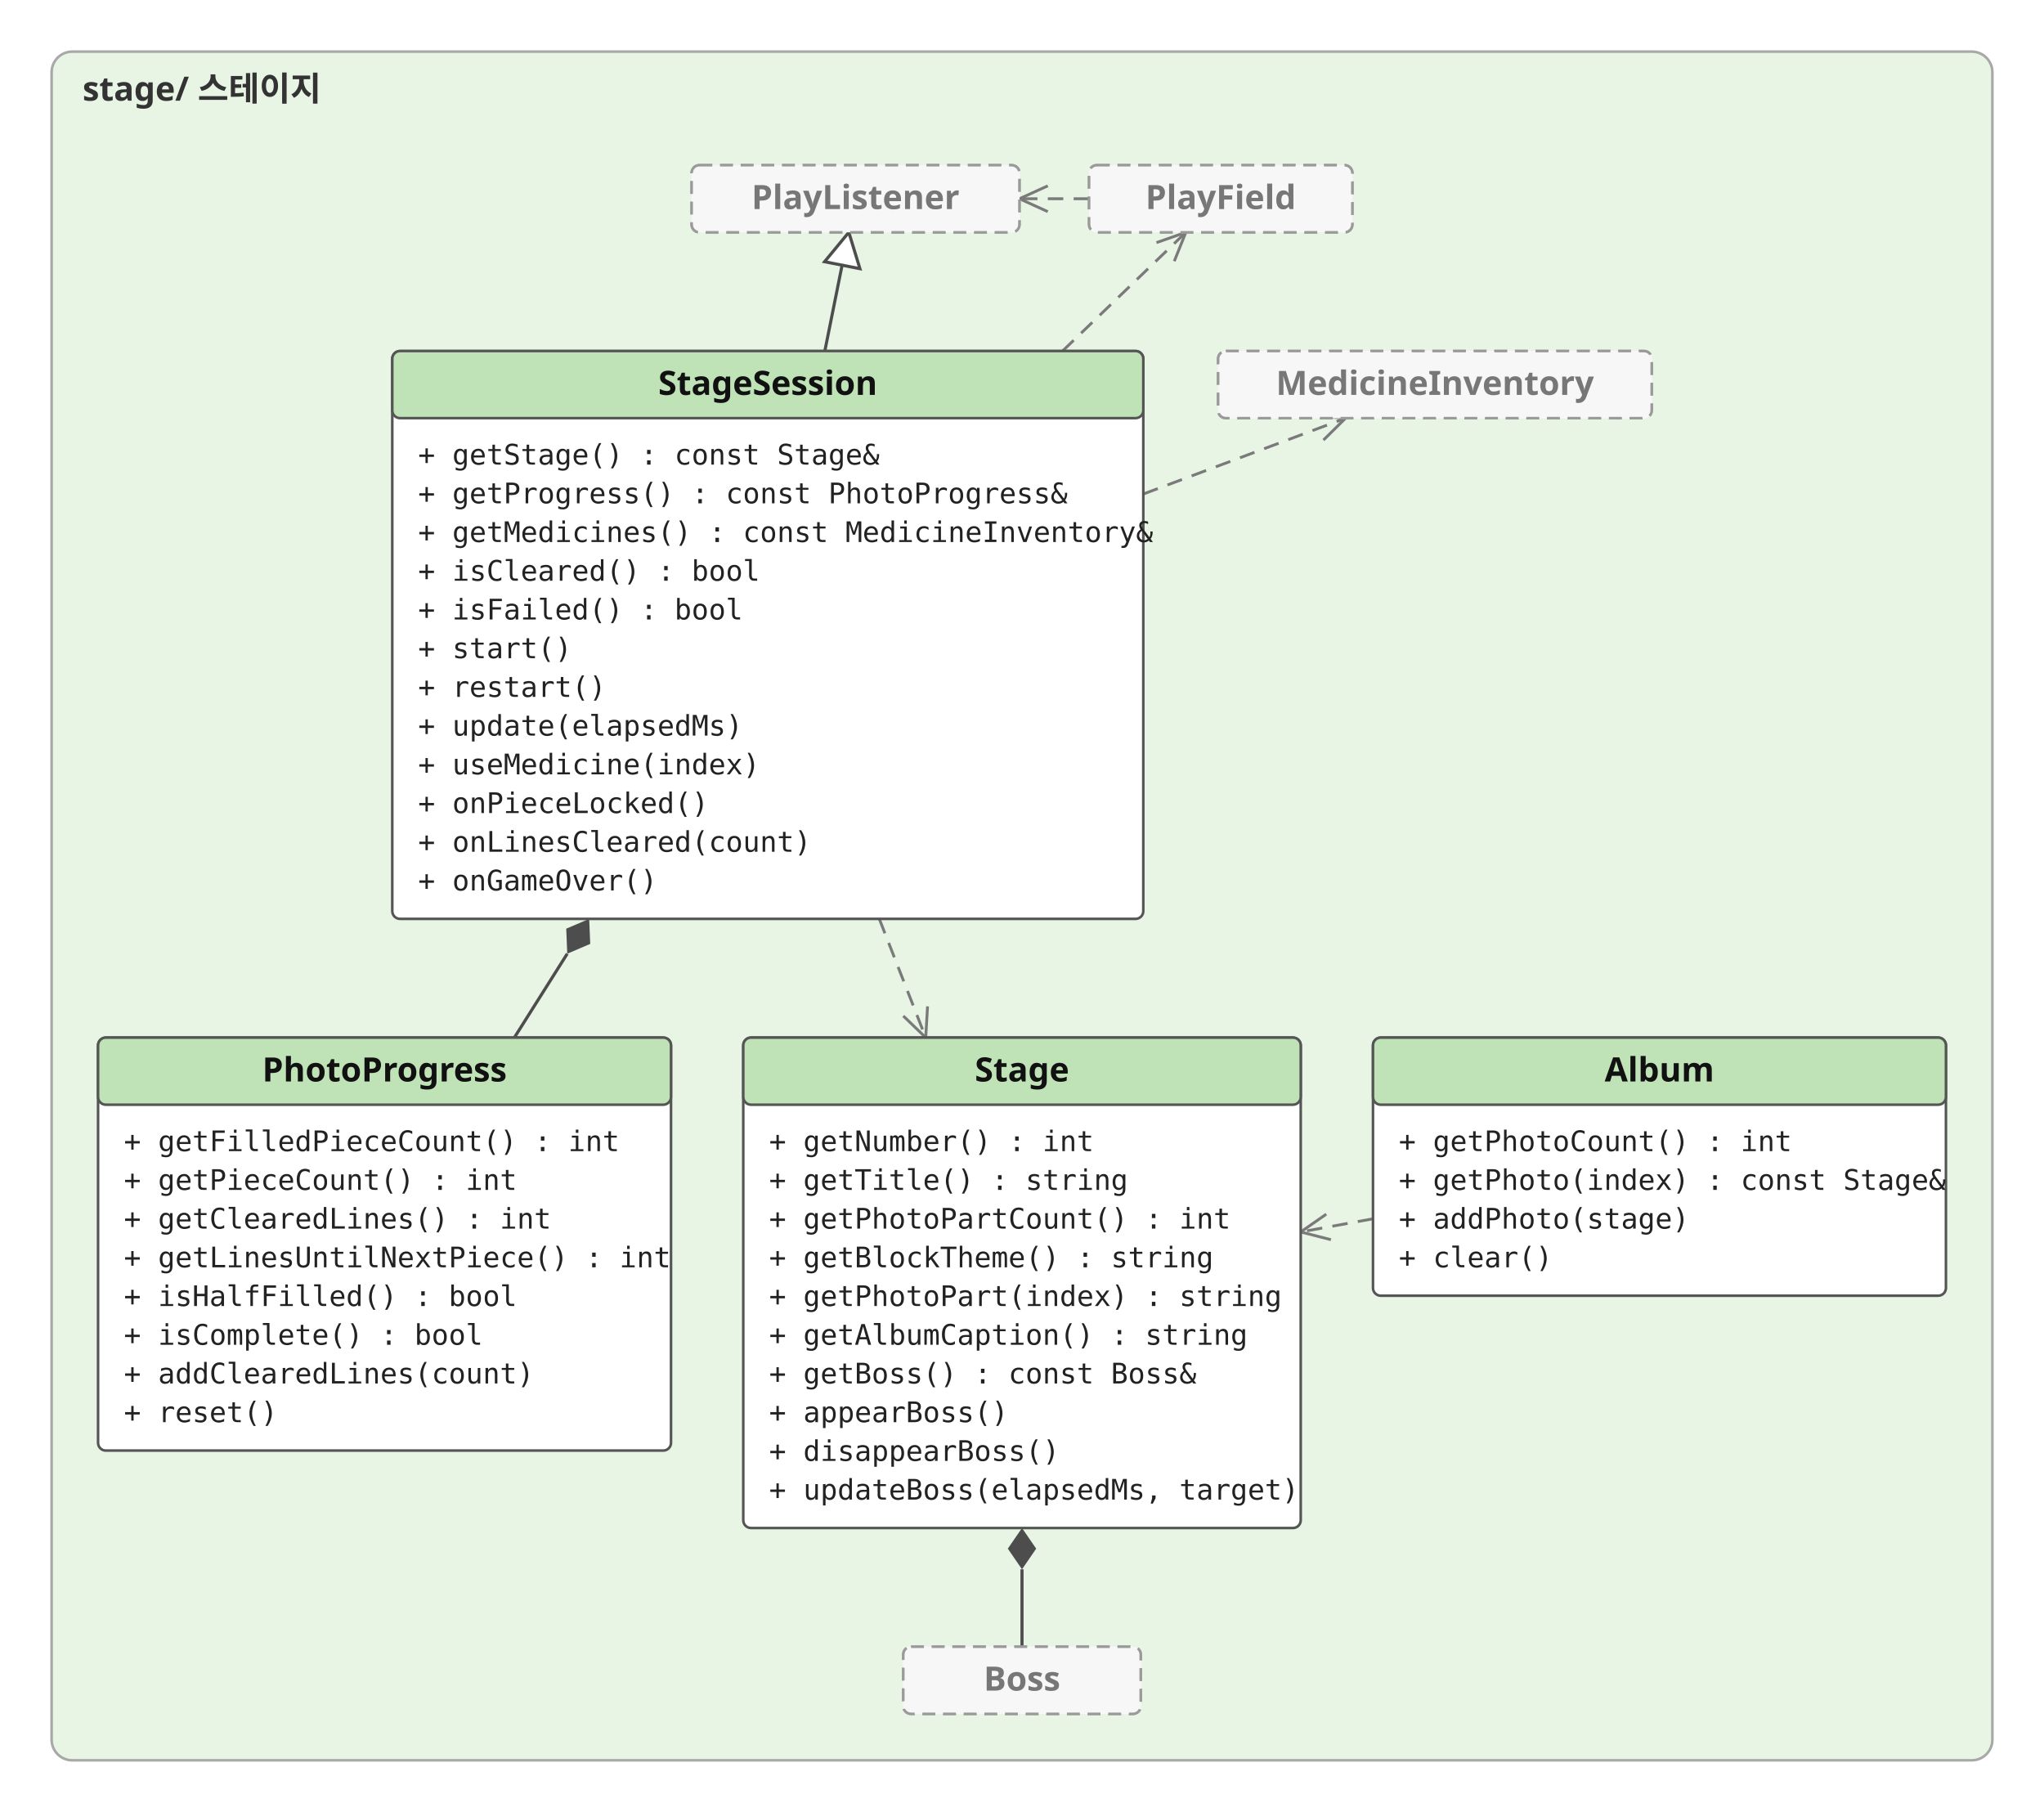
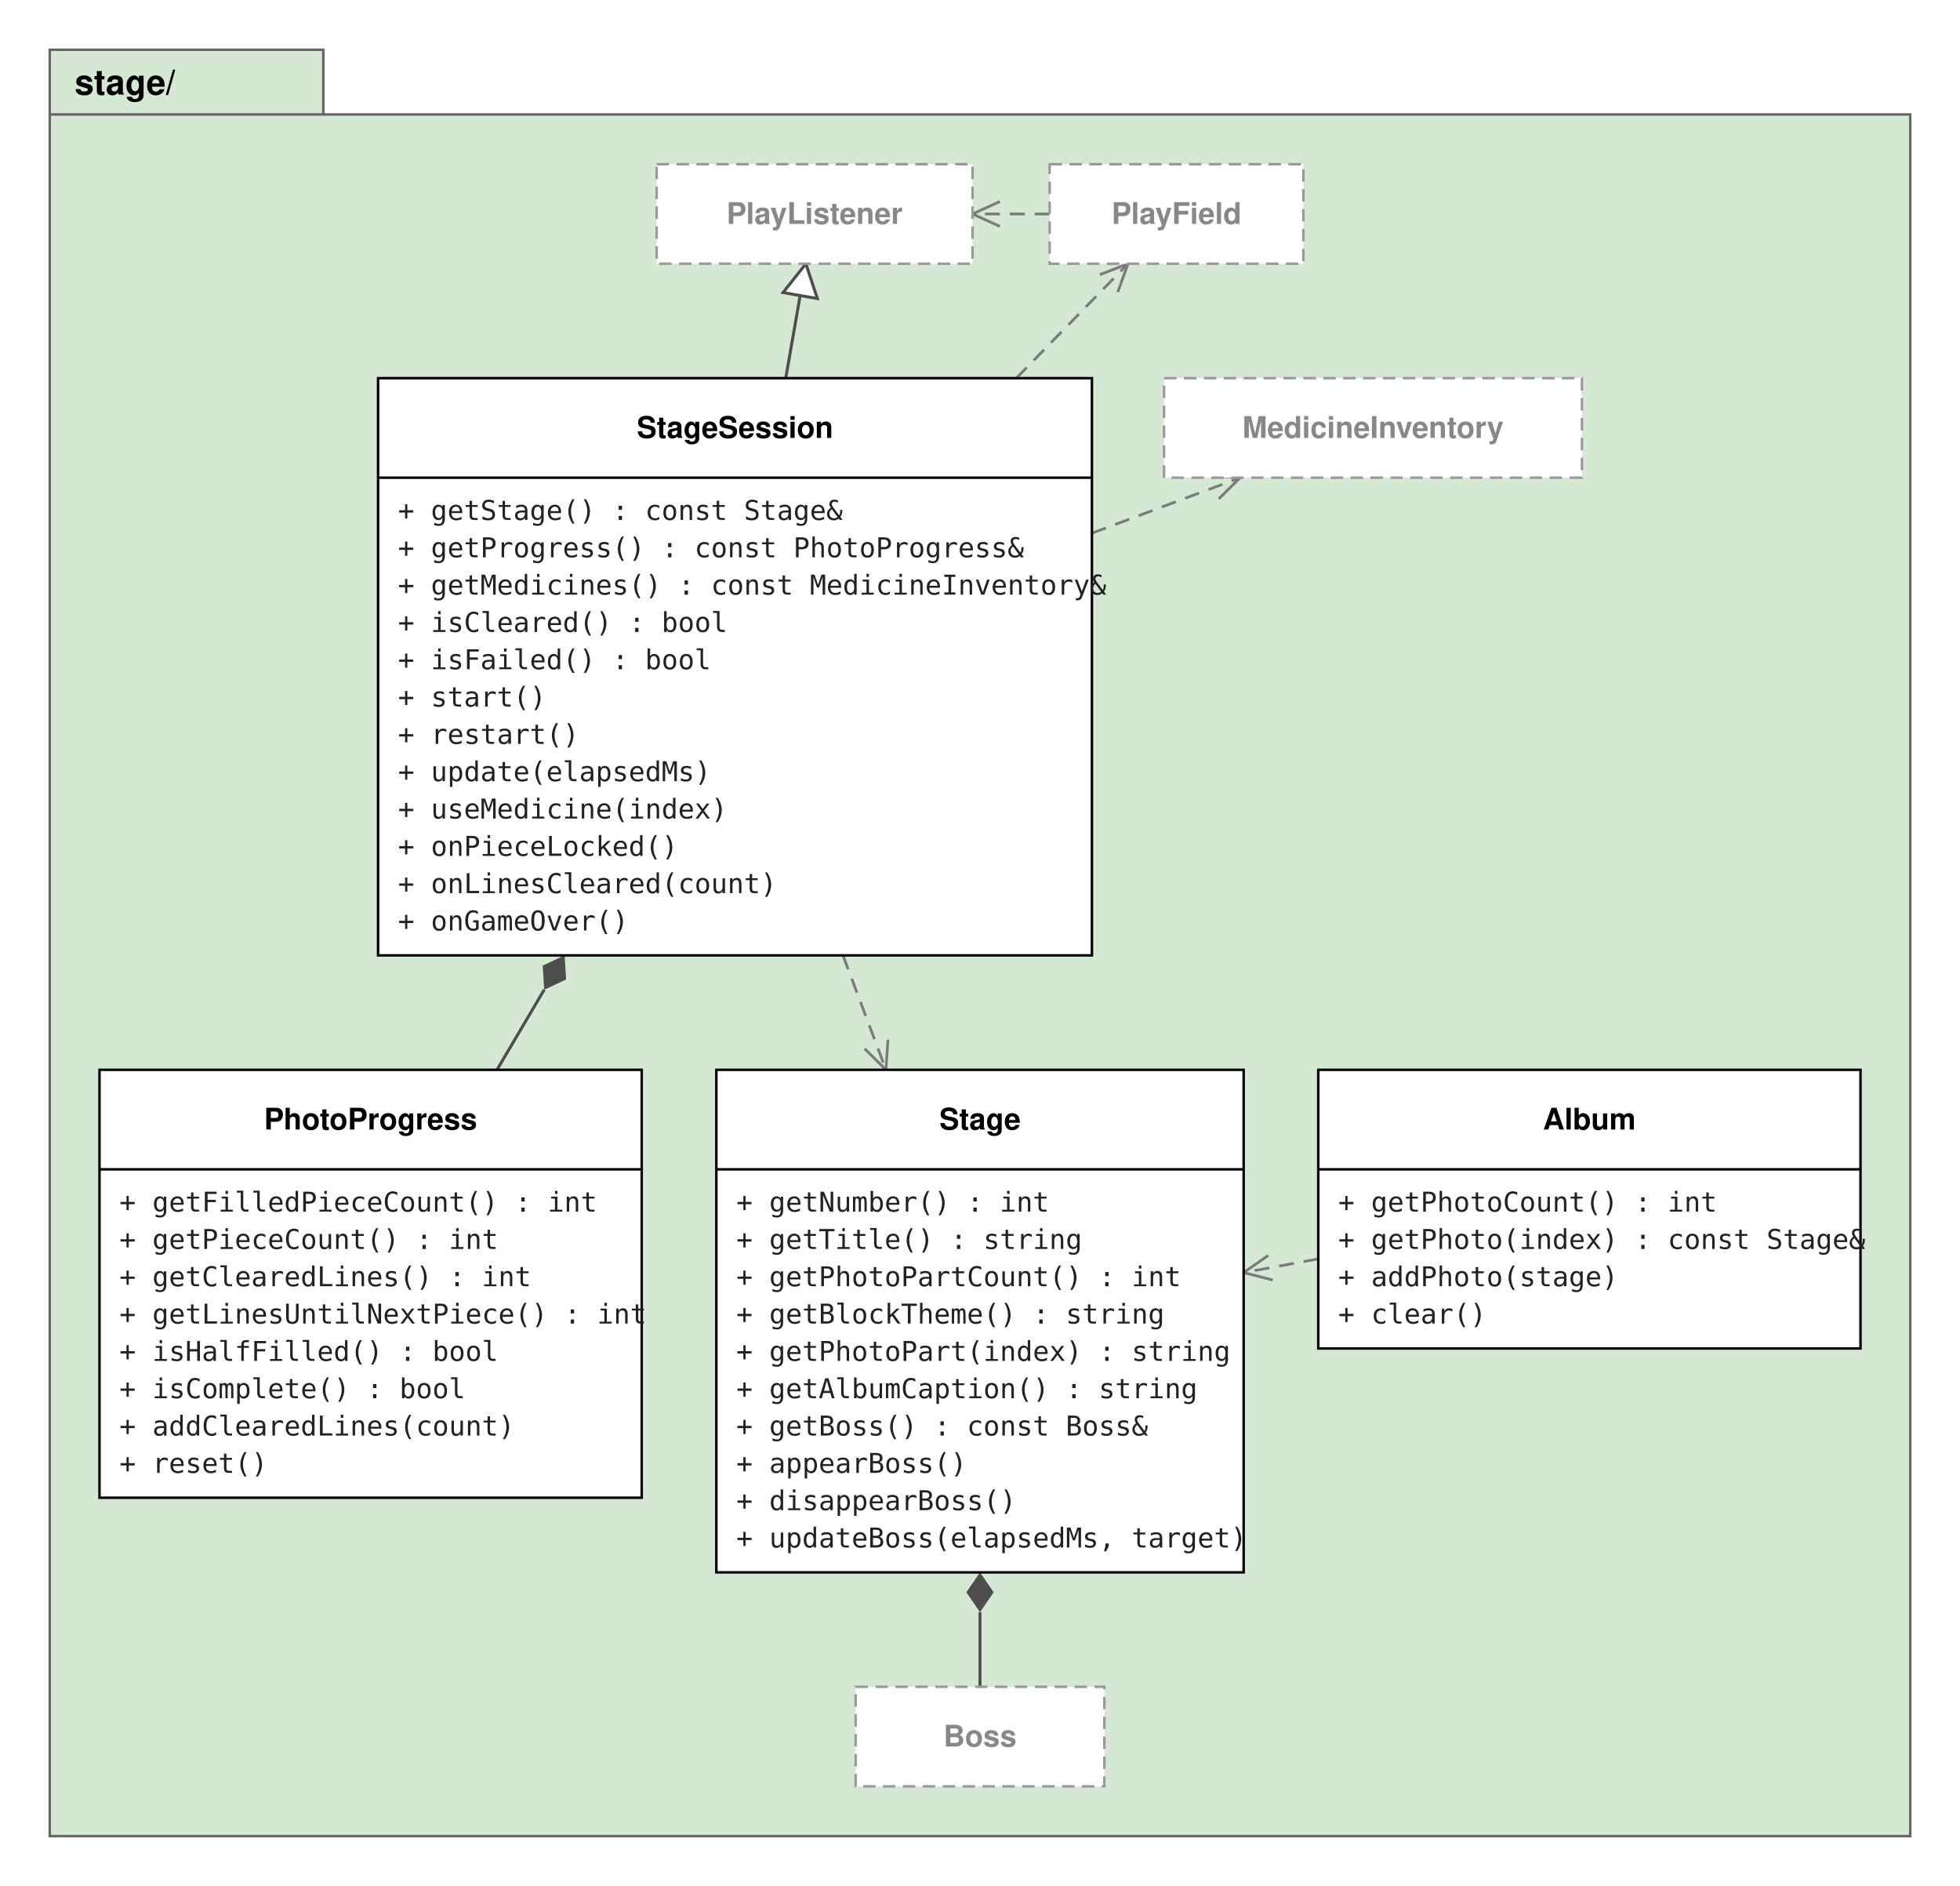
- <svg xmlns="http://www.w3.org/2000/svg" width="792" height="702" viewBox="-20 -20 792 702">
-   <rect x="-20" y="-20" width="792" height="702" fill="#ffffff" />
-   <rect x="0" y="0" width="752" height="662" rx="8" fill="#e8f5e5" stroke="#a8a8a8" />
-   <text x="12.0" y="19.0" font-family="'Malgun Gothic', 'Apple SD Gothic Neo', 'Noto Sans KR', sans-serif" font-size="13" font-weight="bold" font-style="normal" text-anchor="start" fill="#333">stage/  스테이지</text>
-   <line x1="299.6" y1="116.0" x2="306.3" y2="82.7" stroke="#4d4d4d" stroke-width="1.2" />
-   <polygon points="308.9,70.0 313.2,84.1 299.5,81.4" fill="#ffffff" stroke="#4d4d4d" stroke-width="1.2" />
-   <line x1="199.8" y1="349.5" x2="179.3" y2="382.0" stroke="#4d4d4d" stroke-width="1.2" />
-   <polygon points="208.3,336.0 199.4,339.8 199.8,349.5 208.7,345.7" fill="#4d4d4d" />
-   <line x1="376.0" y1="588.0" x2="376.0" y2="618.0" stroke="#4d4d4d" stroke-width="1.2" />
-   <polygon points="376.0,572.0 370.5,580.0 376.0,588.0 381.5,580.0" fill="#4d4d4d" />
-   <line x1="402.0" y1="57.0" x2="375.0" y2="57.0" stroke="#7a7a7a" stroke-width="1.1" stroke-dasharray="6 4" />
-   <polyline points="386.0,52.0 375.0,57.0 386.0,62.0" fill="none" stroke="#7a7a7a" stroke-width="1.1" />
-   <line x1="391.7" y1="116.0" x2="439.5" y2="70.0" stroke="#7a7a7a" stroke-width="1.1" stroke-dasharray="6 4" />
-   <polyline points="435.0,81.2 439.5,70.0 428.1,74.0" fill="none" stroke="#7a7a7a" stroke-width="1.1" />
-   <line x1="320.7" y1="336.0" x2="338.7" y2="382.0" stroke="#7a7a7a" stroke-width="1.1" stroke-dasharray="6 4" />
-   <polyline points="330.0,373.6 338.7,382.0 339.4,369.9" fill="none" stroke="#7a7a7a" stroke-width="1.1" />
-   <line x1="423.0" y1="171.4" x2="501.4" y2="142.0" stroke="#7a7a7a" stroke-width="1.1" stroke-dasharray="6 4" />
-   <polyline points="492.8,150.5 501.4,142.0 489.3,141.2" fill="none" stroke="#7a7a7a" stroke-width="1.1" />
-   <line x1="512.0" y1="452.2" x2="484.0" y2="457.3" stroke="#7a7a7a" stroke-width="1.1" stroke-dasharray="6 4" />
-   <polyline points="493.9,450.4 484.0,457.3 495.7,460.3" fill="none" stroke="#7a7a7a" stroke-width="1.1" />
-   <rect x="248" y="44" width="127" height="26" rx="3" fill="#ffffff" stroke="#9a9a9a" stroke-dasharray="5 3" />
-   <rect x="248" y="44" width="127" height="26" rx="3" fill="#f7f7f7" stroke="#9a9a9a" stroke-dasharray="5 3" />
-   <text x="311.5" y="61.0" font-family="'Malgun Gothic', 'Apple SD Gothic Neo', 'Noto Sans KR', sans-serif" font-size="13" font-weight="bold" font-style="normal" text-anchor="middle" fill="#777">PlayListener</text>
-   <rect x="402" y="44" width="102" height="26" rx="3" fill="#ffffff" stroke="#9a9a9a" stroke-dasharray="5 3" />
-   <rect x="402" y="44" width="102" height="26" rx="3" fill="#f7f7f7" stroke="#9a9a9a" stroke-dasharray="5 3" />
-   <text x="453.0" y="61.0" font-family="'Malgun Gothic', 'Apple SD Gothic Neo', 'Noto Sans KR', sans-serif" font-size="13" font-weight="bold" font-style="normal" text-anchor="middle" fill="#777">PlayField</text>
-   <rect x="132" y="116" width="291" height="220" rx="3" fill="#ffffff" stroke="#555" />
-   <rect x="132" y="116" width="291" height="26" rx="3" fill="#bfe3b6" stroke="#555" />
-   <text x="277.5" y="133.0" font-family="'Malgun Gothic', 'Apple SD Gothic Neo', 'Noto Sans KR', sans-serif" font-size="13" font-weight="bold" font-style="normal" text-anchor="middle" fill="#111">StageSession</text>
-   <text x="142.0" y="160.0" font-family="Consolas, Menlo, 'D2Coding', monospace" font-size="11" font-weight="normal" font-style="normal" text-anchor="start" fill="#222">+ getStage() : const Stage&amp;</text>
-   <text x="142.0" y="175.0" font-family="Consolas, Menlo, 'D2Coding', monospace" font-size="11" font-weight="normal" font-style="normal" text-anchor="start" fill="#222">+ getProgress() : const PhotoProgress&amp;</text>
-   <text x="142.0" y="190.0" font-family="Consolas, Menlo, 'D2Coding', monospace" font-size="11" font-weight="normal" font-style="normal" text-anchor="start" fill="#222">+ getMedicines() : const MedicineInventory&amp;</text>
-   <text x="142.0" y="205.0" font-family="Consolas, Menlo, 'D2Coding', monospace" font-size="11" font-weight="normal" font-style="normal" text-anchor="start" fill="#222">+ isCleared() : bool</text>
-   <text x="142.0" y="220.0" font-family="Consolas, Menlo, 'D2Coding', monospace" font-size="11" font-weight="normal" font-style="normal" text-anchor="start" fill="#222">+ isFailed() : bool</text>
-   <text x="142.0" y="235.0" font-family="Consolas, Menlo, 'D2Coding', monospace" font-size="11" font-weight="normal" font-style="normal" text-anchor="start" fill="#222">+ start()</text>
-   <text x="142.0" y="250.0" font-family="Consolas, Menlo, 'D2Coding', monospace" font-size="11" font-weight="normal" font-style="normal" text-anchor="start" fill="#222">+ restart()</text>
-   <text x="142.0" y="265.0" font-family="Consolas, Menlo, 'D2Coding', monospace" font-size="11" font-weight="normal" font-style="normal" text-anchor="start" fill="#222">+ update(elapsedMs)</text>
-   <text x="142.0" y="280.0" font-family="Consolas, Menlo, 'D2Coding', monospace" font-size="11" font-weight="normal" font-style="normal" text-anchor="start" fill="#222">+ useMedicine(index)</text>
-   <text x="142.0" y="295.0" font-family="Consolas, Menlo, 'D2Coding', monospace" font-size="11" font-weight="normal" font-style="normal" text-anchor="start" fill="#222">+ onPieceLocked()</text>
-   <text x="142.0" y="310.0" font-family="Consolas, Menlo, 'D2Coding', monospace" font-size="11" font-weight="normal" font-style="normal" text-anchor="start" fill="#222">+ onLinesCleared(count)</text>
-   <text x="142.0" y="325.0" font-family="Consolas, Menlo, 'D2Coding', monospace" font-size="11" font-weight="normal" font-style="normal" text-anchor="start" fill="#222">+ onGameOver()</text>
-   <rect x="452" y="116" width="168" height="26" rx="3" fill="#ffffff" stroke="#9a9a9a" stroke-dasharray="5 3" />
-   <rect x="452" y="116" width="168" height="26" rx="3" fill="#f7f7f7" stroke="#9a9a9a" stroke-dasharray="5 3" />
-   <text x="536.0" y="133.0" font-family="'Malgun Gothic', 'Apple SD Gothic Neo', 'Noto Sans KR', sans-serif" font-size="13" font-weight="bold" font-style="normal" text-anchor="middle" fill="#777">MedicineInventory</text>
-   <rect x="18" y="382" width="222" height="160" rx="3" fill="#ffffff" stroke="#555" />
-   <rect x="18" y="382" width="222" height="26" rx="3" fill="#bfe3b6" stroke="#555" />
-   <text x="129.0" y="399.0" font-family="'Malgun Gothic', 'Apple SD Gothic Neo', 'Noto Sans KR', sans-serif" font-size="13" font-weight="bold" font-style="normal" text-anchor="middle" fill="#111">PhotoProgress</text>
-   <text x="28.0" y="426.0" font-family="Consolas, Menlo, 'D2Coding', monospace" font-size="11" font-weight="normal" font-style="normal" text-anchor="start" fill="#222">+ getFilledPieceCount() : int</text>
-   <text x="28.0" y="441.0" font-family="Consolas, Menlo, 'D2Coding', monospace" font-size="11" font-weight="normal" font-style="normal" text-anchor="start" fill="#222">+ getPieceCount() : int</text>
-   <text x="28.0" y="456.0" font-family="Consolas, Menlo, 'D2Coding', monospace" font-size="11" font-weight="normal" font-style="normal" text-anchor="start" fill="#222">+ getClearedLines() : int</text>
-   <text x="28.0" y="471.0" font-family="Consolas, Menlo, 'D2Coding', monospace" font-size="11" font-weight="normal" font-style="normal" text-anchor="start" fill="#222">+ getLinesUntilNextPiece() : int</text>
-   <text x="28.0" y="486.0" font-family="Consolas, Menlo, 'D2Coding', monospace" font-size="11" font-weight="normal" font-style="normal" text-anchor="start" fill="#222">+ isHalfFilled() : bool</text>
-   <text x="28.0" y="501.0" font-family="Consolas, Menlo, 'D2Coding', monospace" font-size="11" font-weight="normal" font-style="normal" text-anchor="start" fill="#222">+ isComplete() : bool</text>
-   <text x="28.0" y="516.0" font-family="Consolas, Menlo, 'D2Coding', monospace" font-size="11" font-weight="normal" font-style="normal" text-anchor="start" fill="#222">+ addClearedLines(count)</text>
-   <text x="28.0" y="531.0" font-family="Consolas, Menlo, 'D2Coding', monospace" font-size="11" font-weight="normal" font-style="normal" text-anchor="start" fill="#222">+ reset()</text>
-   <rect x="268" y="382" width="216" height="190" rx="3" fill="#ffffff" stroke="#555" />
-   <rect x="268" y="382" width="216" height="26" rx="3" fill="#bfe3b6" stroke="#555" />
-   <text x="376.0" y="399.0" font-family="'Malgun Gothic', 'Apple SD Gothic Neo', 'Noto Sans KR', sans-serif" font-size="13" font-weight="bold" font-style="normal" text-anchor="middle" fill="#111">Stage</text>
-   <text x="278.0" y="426.0" font-family="Consolas, Menlo, 'D2Coding', monospace" font-size="11" font-weight="normal" font-style="normal" text-anchor="start" fill="#222">+ getNumber() : int</text>
-   <text x="278.0" y="441.0" font-family="Consolas, Menlo, 'D2Coding', monospace" font-size="11" font-weight="normal" font-style="normal" text-anchor="start" fill="#222">+ getTitle() : string</text>
-   <text x="278.0" y="456.0" font-family="Consolas, Menlo, 'D2Coding', monospace" font-size="11" font-weight="normal" font-style="normal" text-anchor="start" fill="#222">+ getPhotoPartCount() : int</text>
-   <text x="278.0" y="471.0" font-family="Consolas, Menlo, 'D2Coding', monospace" font-size="11" font-weight="normal" font-style="normal" text-anchor="start" fill="#222">+ getBlockTheme() : string</text>
-   <text x="278.0" y="486.0" font-family="Consolas, Menlo, 'D2Coding', monospace" font-size="11" font-weight="normal" font-style="normal" text-anchor="start" fill="#222">+ getPhotoPart(index) : string</text>
-   <text x="278.0" y="501.0" font-family="Consolas, Menlo, 'D2Coding', monospace" font-size="11" font-weight="normal" font-style="normal" text-anchor="start" fill="#222">+ getAlbumCaption() : string</text>
-   <text x="278.0" y="516.0" font-family="Consolas, Menlo, 'D2Coding', monospace" font-size="11" font-weight="normal" font-style="normal" text-anchor="start" fill="#222">+ getBoss() : const Boss&amp;</text>
-   <text x="278.0" y="531.0" font-family="Consolas, Menlo, 'D2Coding', monospace" font-size="11" font-weight="normal" font-style="normal" text-anchor="start" fill="#222">+ appearBoss()</text>
-   <text x="278.0" y="546.0" font-family="Consolas, Menlo, 'D2Coding', monospace" font-size="11" font-weight="normal" font-style="normal" text-anchor="start" fill="#222">+ disappearBoss()</text>
-   <text x="278.0" y="561.0" font-family="Consolas, Menlo, 'D2Coding', monospace" font-size="11" font-weight="normal" font-style="normal" text-anchor="start" fill="#222">+ updateBoss(elapsedMs, target)</text>
-   <rect x="512" y="382" width="222" height="100" rx="3" fill="#ffffff" stroke="#555" />
-   <rect x="512" y="382" width="222" height="26" rx="3" fill="#bfe3b6" stroke="#555" />
-   <text x="623.0" y="399.0" font-family="'Malgun Gothic', 'Apple SD Gothic Neo', 'Noto Sans KR', sans-serif" font-size="13" font-weight="bold" font-style="normal" text-anchor="middle" fill="#111">Album</text>
-   <text x="522.0" y="426.0" font-family="Consolas, Menlo, 'D2Coding', monospace" font-size="11" font-weight="normal" font-style="normal" text-anchor="start" fill="#222">+ getPhotoCount() : int</text>
-   <text x="522.0" y="441.0" font-family="Consolas, Menlo, 'D2Coding', monospace" font-size="11" font-weight="normal" font-style="normal" text-anchor="start" fill="#222">+ getPhoto(index) : const Stage&amp;</text>
-   <text x="522.0" y="456.0" font-family="Consolas, Menlo, 'D2Coding', monospace" font-size="11" font-weight="normal" font-style="normal" text-anchor="start" fill="#222">+ addPhoto(stage)</text>
-   <text x="522.0" y="471.0" font-family="Consolas, Menlo, 'D2Coding', monospace" font-size="11" font-weight="normal" font-style="normal" text-anchor="start" fill="#222">+ clear()</text>
-   <rect x="330" y="618" width="92" height="26" rx="3" fill="#ffffff" stroke="#9a9a9a" stroke-dasharray="5 3" />
-   <rect x="330" y="618" width="92" height="26" rx="3" fill="#f7f7f7" stroke="#9a9a9a" stroke-dasharray="5 3" />
-   <text x="376.0" y="635.0" font-family="'Malgun Gothic', 'Apple SD Gothic Neo', 'Noto Sans KR', sans-serif" font-size="13" font-weight="bold" font-style="normal" text-anchor="middle" fill="#777">Boss</text>
+ <svg xmlns="http://www.w3.org/2000/svg" width="788" height="758" viewBox="-20 -20 788 758">
+   <rect x="-20" y="-20" width="788" height="758" fill="#ffffff" />
+   <path d="M 0 0 L 110 0 L 110 26 L 748 26 L 748 718 L 0 718 Z" fill="#d5e8d4" stroke="none" />
+   <path d="M 0 26 L 0 0 L 110 0 L 110 26 M 0 26 L 748 26 L 748 718 L 0 718 Z" fill="none" stroke="#666666" />
+   <text x="10.0" y="18.0" font-family="Helvetica, Arial, 'Malgun Gothic', 'Apple SD Gothic Neo', sans-serif" font-size="14" font-weight="bold" font-style="normal" text-anchor="start" fill="#000000">stage/</text>
+   <line x1="295.9" y1="132.0" x2="301.7" y2="98.8" stroke="#4d4d4d" stroke-width="1.2" />
+   <polygon points="304.0,86.0 308.6,100.0 294.8,97.6" fill="#ffffff" stroke="#4d4d4d" stroke-width="1.2" />
+   <line x1="198.8" y1="377.8" x2="179.8" y2="410.0" stroke="#4d4d4d" stroke-width="1.2" />
+   <polygon points="207.0,364.0 198.2,368.1 198.8,377.8 207.6,373.7" fill="#4d4d4d" />
+   <line x1="374.0" y1="628.0" x2="374.0" y2="658.0" stroke="#4d4d4d" stroke-width="1.2" />
+   <polygon points="374.0,612.0 368.5,620.0 374.0,628.0 379.5,620.0" fill="#4d4d4d" />
+   <line x1="402.0" y1="66.0" x2="371.0" y2="66.0" stroke="#7a7a7a" stroke-width="1.1" stroke-dasharray="6 4" />
+   <polyline points="382.0,61.0 371.0,66.0 382.0,71.0" fill="none" stroke="#7a7a7a" stroke-width="1.1" />
+   <line x1="388.6" y1="132.0" x2="433.5" y2="86.0" stroke="#7a7a7a" stroke-width="1.1" stroke-dasharray="6 4" />
+   <polyline points="429.4,97.4 433.5,86.0 422.2,90.4" fill="none" stroke="#7a7a7a" stroke-width="1.1" />
+   <line x1="318.9" y1="364.0" x2="336.2" y2="410.0" stroke="#7a7a7a" stroke-width="1.1" stroke-dasharray="6 4" />
+   <polyline points="327.6,401.5 336.2,410.0 337.0,397.9" fill="none" stroke="#7a7a7a" stroke-width="1.1" />
+   <line x1="419.0" y1="194.3" x2="478.6" y2="172.0" stroke="#7a7a7a" stroke-width="1.1" stroke-dasharray="6 4" />
+   <polyline points="470.0,180.5 478.6,172.0 466.5,171.2" fill="none" stroke="#7a7a7a" stroke-width="1.1" />
+   <line x1="510.0" y1="486.0" x2="480.0" y2="491.5" stroke="#7a7a7a" stroke-width="1.1" stroke-dasharray="6 4" />
+   <polyline points="489.9,484.6 480.0,491.5 491.7,494.5" fill="none" stroke="#7a7a7a" stroke-width="1.1" />
+   <rect x="244" y="46" width="127" height="40" fill="#ffffff" stroke="#999999" stroke-dasharray="5 3" />
+   <text x="307.5" y="70.0" font-family="Helvetica, Arial, 'Malgun Gothic', 'Apple SD Gothic Neo', sans-serif" font-size="12" font-weight="bold" font-style="normal" text-anchor="middle" fill="#888888">PlayListener</text>
+   <rect x="402" y="46" width="102" height="40" fill="#ffffff" stroke="#999999" stroke-dasharray="5 3" />
+   <text x="453.0" y="70.0" font-family="Helvetica, Arial, 'Malgun Gothic', 'Apple SD Gothic Neo', sans-serif" font-size="12" font-weight="bold" font-style="normal" text-anchor="middle" fill="#888888">PlayField</text>
+   <rect x="132" y="132" width="287" height="232" fill="#ffffff" stroke="#000000" />
+   <line x1="132" y1="172" x2="419" y2="172" stroke="#000000" />
+   <text x="275.5" y="156.0" font-family="Helvetica, Arial, 'Malgun Gothic', 'Apple SD Gothic Neo', sans-serif" font-size="12" font-weight="bold" font-style="normal" text-anchor="middle" fill="#000000">StageSession</text>
+   <text x="140.0" y="189.0" font-family="Consolas, Menlo, 'D2Coding', monospace" font-size="11" font-weight="normal" font-style="normal" text-anchor="start" fill="#222">+ getStage() : const Stage&amp;</text>
+   <text x="140.0" y="204.0" font-family="Consolas, Menlo, 'D2Coding', monospace" font-size="11" font-weight="normal" font-style="normal" text-anchor="start" fill="#222">+ getProgress() : const PhotoProgress&amp;</text>
+   <text x="140.0" y="219.0" font-family="Consolas, Menlo, 'D2Coding', monospace" font-size="11" font-weight="normal" font-style="normal" text-anchor="start" fill="#222">+ getMedicines() : const MedicineInventory&amp;</text>
+   <text x="140.0" y="234.0" font-family="Consolas, Menlo, 'D2Coding', monospace" font-size="11" font-weight="normal" font-style="normal" text-anchor="start" fill="#222">+ isCleared() : bool</text>
+   <text x="140.0" y="249.0" font-family="Consolas, Menlo, 'D2Coding', monospace" font-size="11" font-weight="normal" font-style="normal" text-anchor="start" fill="#222">+ isFailed() : bool</text>
+   <text x="140.0" y="264.0" font-family="Consolas, Menlo, 'D2Coding', monospace" font-size="11" font-weight="normal" font-style="normal" text-anchor="start" fill="#222">+ start()</text>
+   <text x="140.0" y="279.0" font-family="Consolas, Menlo, 'D2Coding', monospace" font-size="11" font-weight="normal" font-style="normal" text-anchor="start" fill="#222">+ restart()</text>
+   <text x="140.0" y="294.0" font-family="Consolas, Menlo, 'D2Coding', monospace" font-size="11" font-weight="normal" font-style="normal" text-anchor="start" fill="#222">+ update(elapsedMs)</text>
+   <text x="140.0" y="309.0" font-family="Consolas, Menlo, 'D2Coding', monospace" font-size="11" font-weight="normal" font-style="normal" text-anchor="start" fill="#222">+ useMedicine(index)</text>
+   <text x="140.0" y="324.0" font-family="Consolas, Menlo, 'D2Coding', monospace" font-size="11" font-weight="normal" font-style="normal" text-anchor="start" fill="#222">+ onPieceLocked()</text>
+   <text x="140.0" y="339.0" font-family="Consolas, Menlo, 'D2Coding', monospace" font-size="11" font-weight="normal" font-style="normal" text-anchor="start" fill="#222">+ onLinesCleared(count)</text>
+   <text x="140.0" y="354.0" font-family="Consolas, Menlo, 'D2Coding', monospace" font-size="11" font-weight="normal" font-style="normal" text-anchor="start" fill="#222">+ onGameOver()</text>
+   <rect x="448" y="132" width="168" height="40" fill="#ffffff" stroke="#999999" stroke-dasharray="5 3" />
+   <text x="532.0" y="156.0" font-family="Helvetica, Arial, 'Malgun Gothic', 'Apple SD Gothic Neo', sans-serif" font-size="12" font-weight="bold" font-style="normal" text-anchor="middle" fill="#888888">MedicineInventory</text>
+   <rect x="20" y="410" width="218" height="172" fill="#ffffff" stroke="#000000" />
+   <line x1="20" y1="450" x2="238" y2="450" stroke="#000000" />
+   <text x="129.0" y="434.0" font-family="Helvetica, Arial, 'Malgun Gothic', 'Apple SD Gothic Neo', sans-serif" font-size="12" font-weight="bold" font-style="normal" text-anchor="middle" fill="#000000">PhotoProgress</text>
+   <text x="28.0" y="467.0" font-family="Consolas, Menlo, 'D2Coding', monospace" font-size="11" font-weight="normal" font-style="normal" text-anchor="start" fill="#222">+ getFilledPieceCount() : int</text>
+   <text x="28.0" y="482.0" font-family="Consolas, Menlo, 'D2Coding', monospace" font-size="11" font-weight="normal" font-style="normal" text-anchor="start" fill="#222">+ getPieceCount() : int</text>
+   <text x="28.0" y="497.0" font-family="Consolas, Menlo, 'D2Coding', monospace" font-size="11" font-weight="normal" font-style="normal" text-anchor="start" fill="#222">+ getClearedLines() : int</text>
+   <text x="28.0" y="512.0" font-family="Consolas, Menlo, 'D2Coding', monospace" font-size="11" font-weight="normal" font-style="normal" text-anchor="start" fill="#222">+ getLinesUntilNextPiece() : int</text>
+   <text x="28.0" y="527.0" font-family="Consolas, Menlo, 'D2Coding', monospace" font-size="11" font-weight="normal" font-style="normal" text-anchor="start" fill="#222">+ isHalfFilled() : bool</text>
+   <text x="28.0" y="542.0" font-family="Consolas, Menlo, 'D2Coding', monospace" font-size="11" font-weight="normal" font-style="normal" text-anchor="start" fill="#222">+ isComplete() : bool</text>
+   <text x="28.0" y="557.0" font-family="Consolas, Menlo, 'D2Coding', monospace" font-size="11" font-weight="normal" font-style="normal" text-anchor="start" fill="#222">+ addClearedLines(count)</text>
+   <text x="28.0" y="572.0" font-family="Consolas, Menlo, 'D2Coding', monospace" font-size="11" font-weight="normal" font-style="normal" text-anchor="start" fill="#222">+ reset()</text>
+   <rect x="268" y="410" width="212" height="202" fill="#ffffff" stroke="#000000" />
+   <line x1="268" y1="450" x2="480" y2="450" stroke="#000000" />
+   <text x="374.0" y="434.0" font-family="Helvetica, Arial, 'Malgun Gothic', 'Apple SD Gothic Neo', sans-serif" font-size="12" font-weight="bold" font-style="normal" text-anchor="middle" fill="#000000">Stage</text>
+   <text x="276.0" y="467.0" font-family="Consolas, Menlo, 'D2Coding', monospace" font-size="11" font-weight="normal" font-style="normal" text-anchor="start" fill="#222">+ getNumber() : int</text>
+   <text x="276.0" y="482.0" font-family="Consolas, Menlo, 'D2Coding', monospace" font-size="11" font-weight="normal" font-style="normal" text-anchor="start" fill="#222">+ getTitle() : string</text>
+   <text x="276.0" y="497.0" font-family="Consolas, Menlo, 'D2Coding', monospace" font-size="11" font-weight="normal" font-style="normal" text-anchor="start" fill="#222">+ getPhotoPartCount() : int</text>
+   <text x="276.0" y="512.0" font-family="Consolas, Menlo, 'D2Coding', monospace" font-size="11" font-weight="normal" font-style="normal" text-anchor="start" fill="#222">+ getBlockTheme() : string</text>
+   <text x="276.0" y="527.0" font-family="Consolas, Menlo, 'D2Coding', monospace" font-size="11" font-weight="normal" font-style="normal" text-anchor="start" fill="#222">+ getPhotoPart(index) : string</text>
+   <text x="276.0" y="542.0" font-family="Consolas, Menlo, 'D2Coding', monospace" font-size="11" font-weight="normal" font-style="normal" text-anchor="start" fill="#222">+ getAlbumCaption() : string</text>
+   <text x="276.0" y="557.0" font-family="Consolas, Menlo, 'D2Coding', monospace" font-size="11" font-weight="normal" font-style="normal" text-anchor="start" fill="#222">+ getBoss() : const Boss&amp;</text>
+   <text x="276.0" y="572.0" font-family="Consolas, Menlo, 'D2Coding', monospace" font-size="11" font-weight="normal" font-style="normal" text-anchor="start" fill="#222">+ appearBoss()</text>
+   <text x="276.0" y="587.0" font-family="Consolas, Menlo, 'D2Coding', monospace" font-size="11" font-weight="normal" font-style="normal" text-anchor="start" fill="#222">+ disappearBoss()</text>
+   <text x="276.0" y="602.0" font-family="Consolas, Menlo, 'D2Coding', monospace" font-size="11" font-weight="normal" font-style="normal" text-anchor="start" fill="#222">+ updateBoss(elapsedMs, target)</text>
+   <rect x="510" y="410" width="218" height="112" fill="#ffffff" stroke="#000000" />
+   <line x1="510" y1="450" x2="728" y2="450" stroke="#000000" />
+   <text x="619.0" y="434.0" font-family="Helvetica, Arial, 'Malgun Gothic', 'Apple SD Gothic Neo', sans-serif" font-size="12" font-weight="bold" font-style="normal" text-anchor="middle" fill="#000000">Album</text>
+   <text x="518.0" y="467.0" font-family="Consolas, Menlo, 'D2Coding', monospace" font-size="11" font-weight="normal" font-style="normal" text-anchor="start" fill="#222">+ getPhotoCount() : int</text>
+   <text x="518.0" y="482.0" font-family="Consolas, Menlo, 'D2Coding', monospace" font-size="11" font-weight="normal" font-style="normal" text-anchor="start" fill="#222">+ getPhoto(index) : const Stage&amp;</text>
+   <text x="518.0" y="497.0" font-family="Consolas, Menlo, 'D2Coding', monospace" font-size="11" font-weight="normal" font-style="normal" text-anchor="start" fill="#222">+ addPhoto(stage)</text>
+   <text x="518.0" y="512.0" font-family="Consolas, Menlo, 'D2Coding', monospace" font-size="11" font-weight="normal" font-style="normal" text-anchor="start" fill="#222">+ clear()</text>
+   <rect x="324" y="658" width="100" height="40" fill="#ffffff" stroke="#999999" stroke-dasharray="5 3" />
+   <text x="374.0" y="682.0" font-family="Helvetica, Arial, 'Malgun Gothic', 'Apple SD Gothic Neo', sans-serif" font-size="12" font-weight="bold" font-style="normal" text-anchor="middle" fill="#888888">Boss</text>
</svg>
